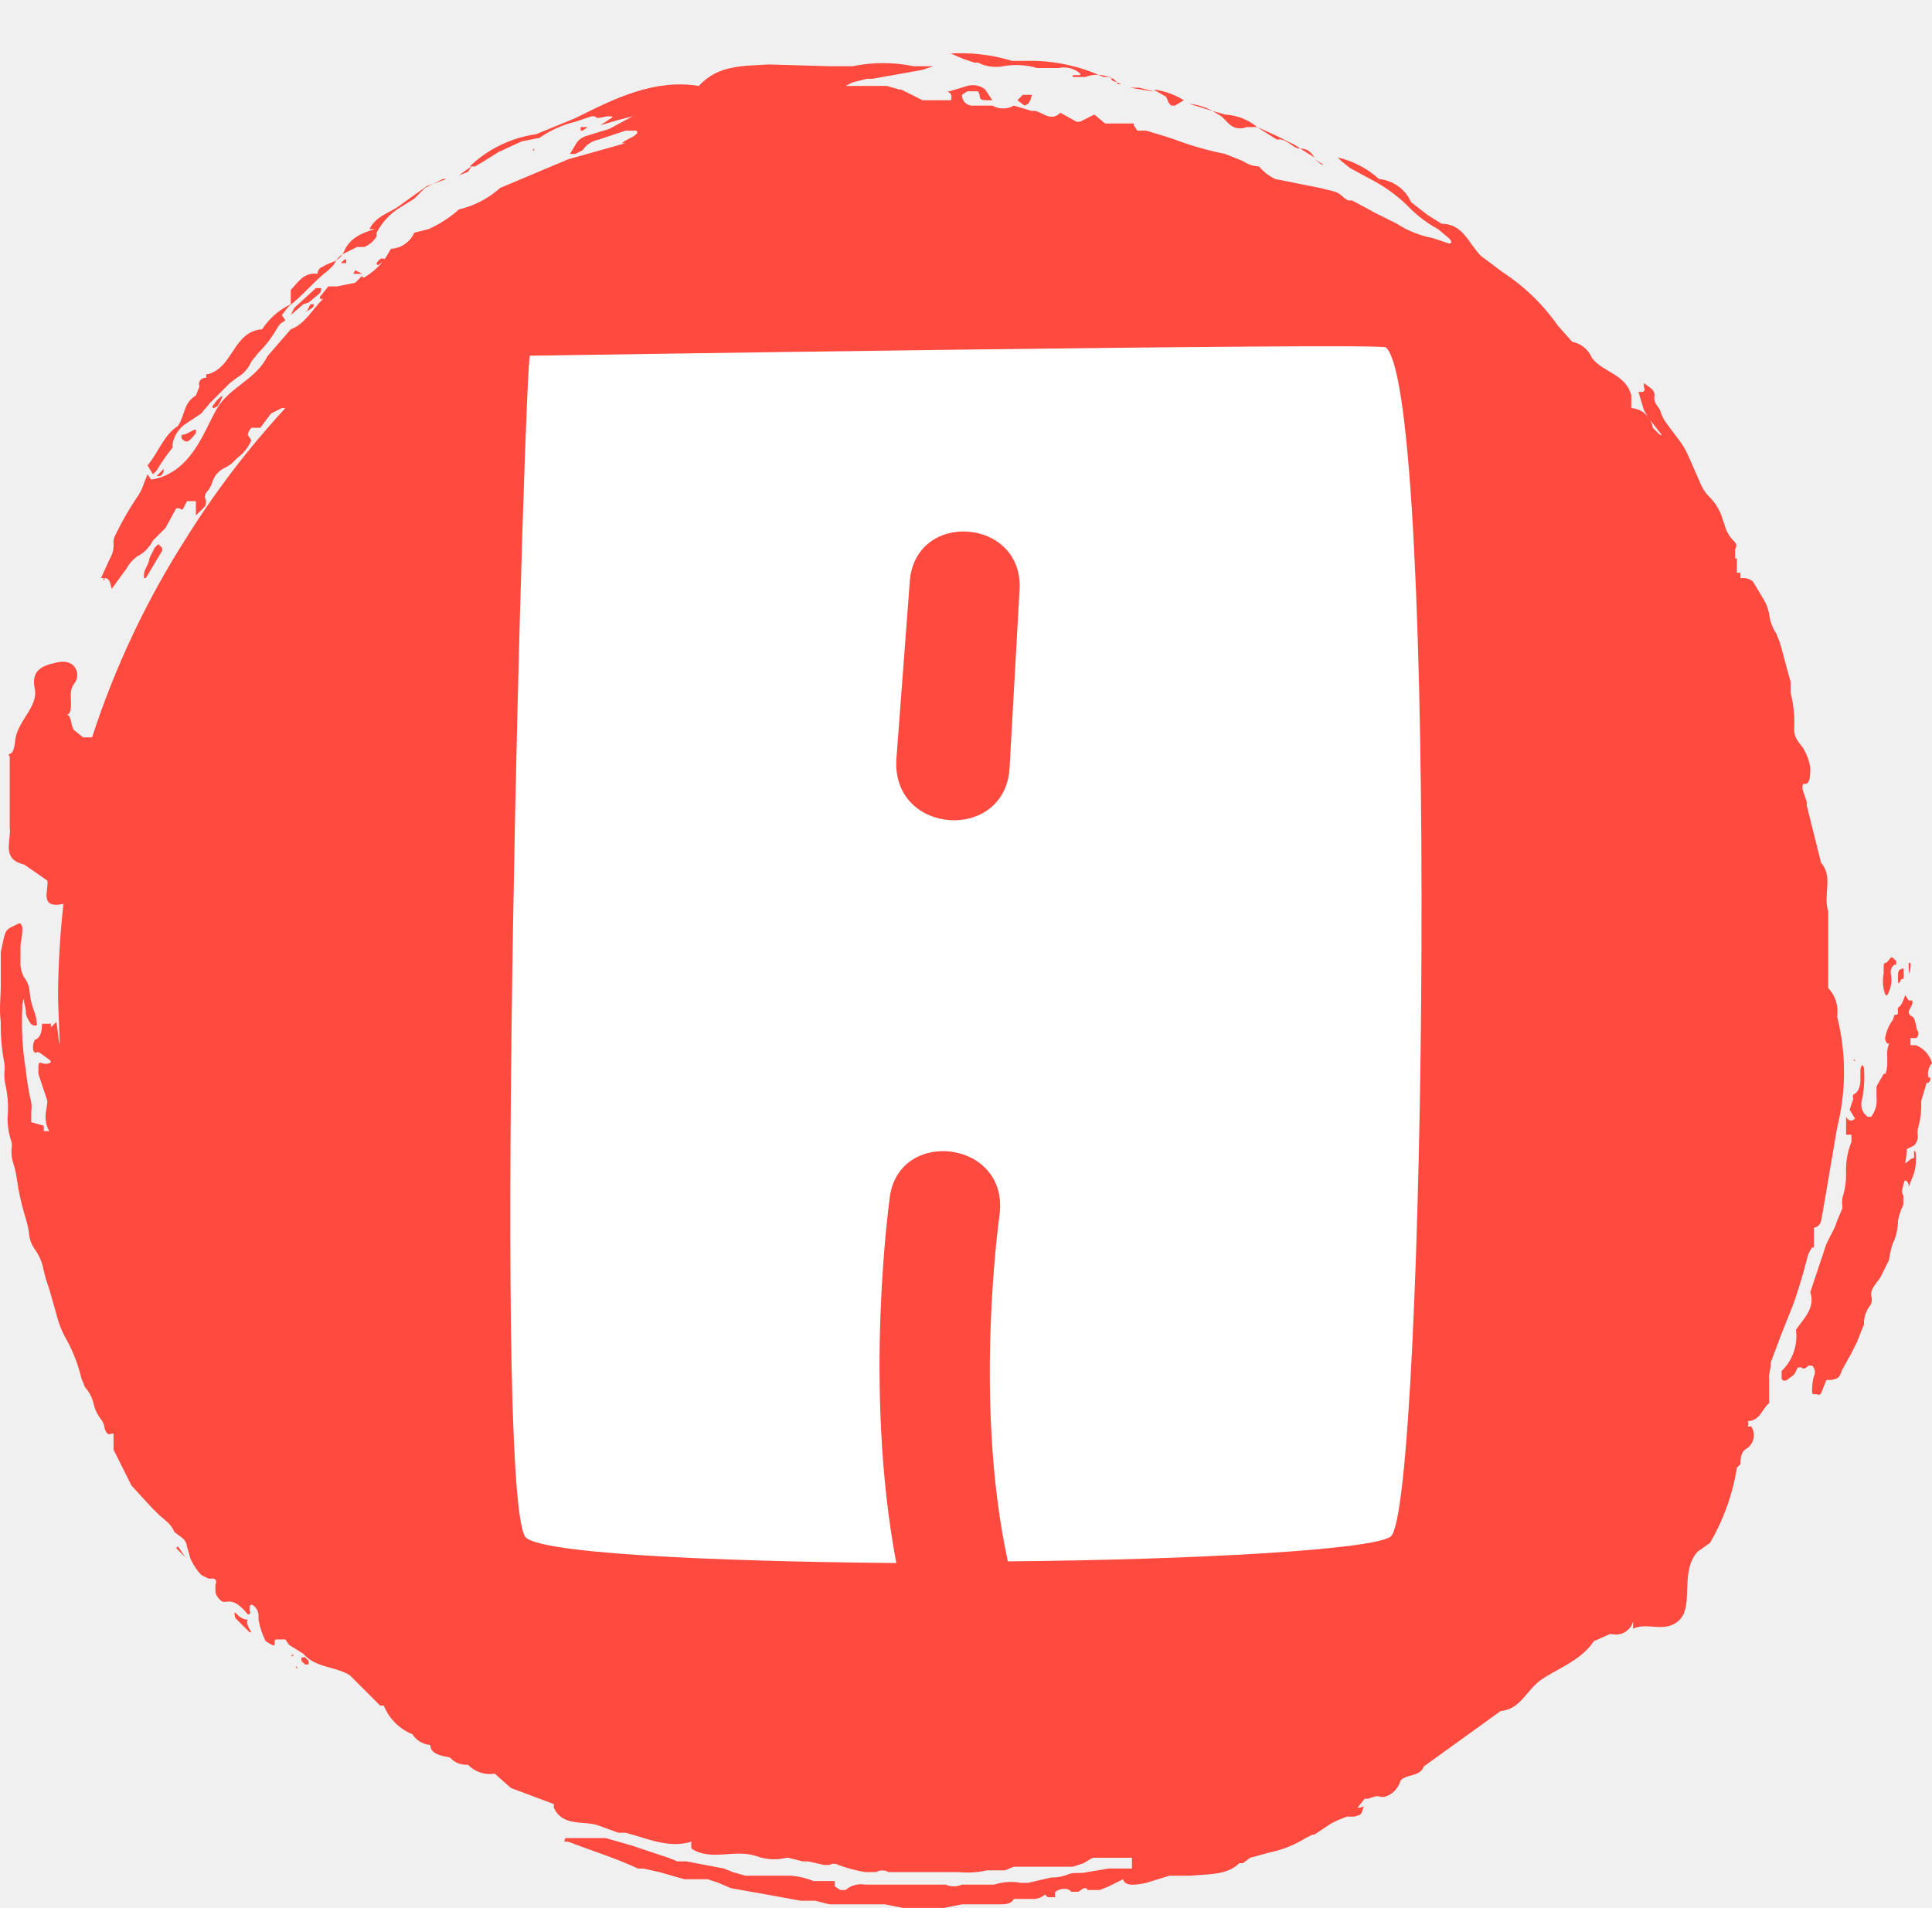
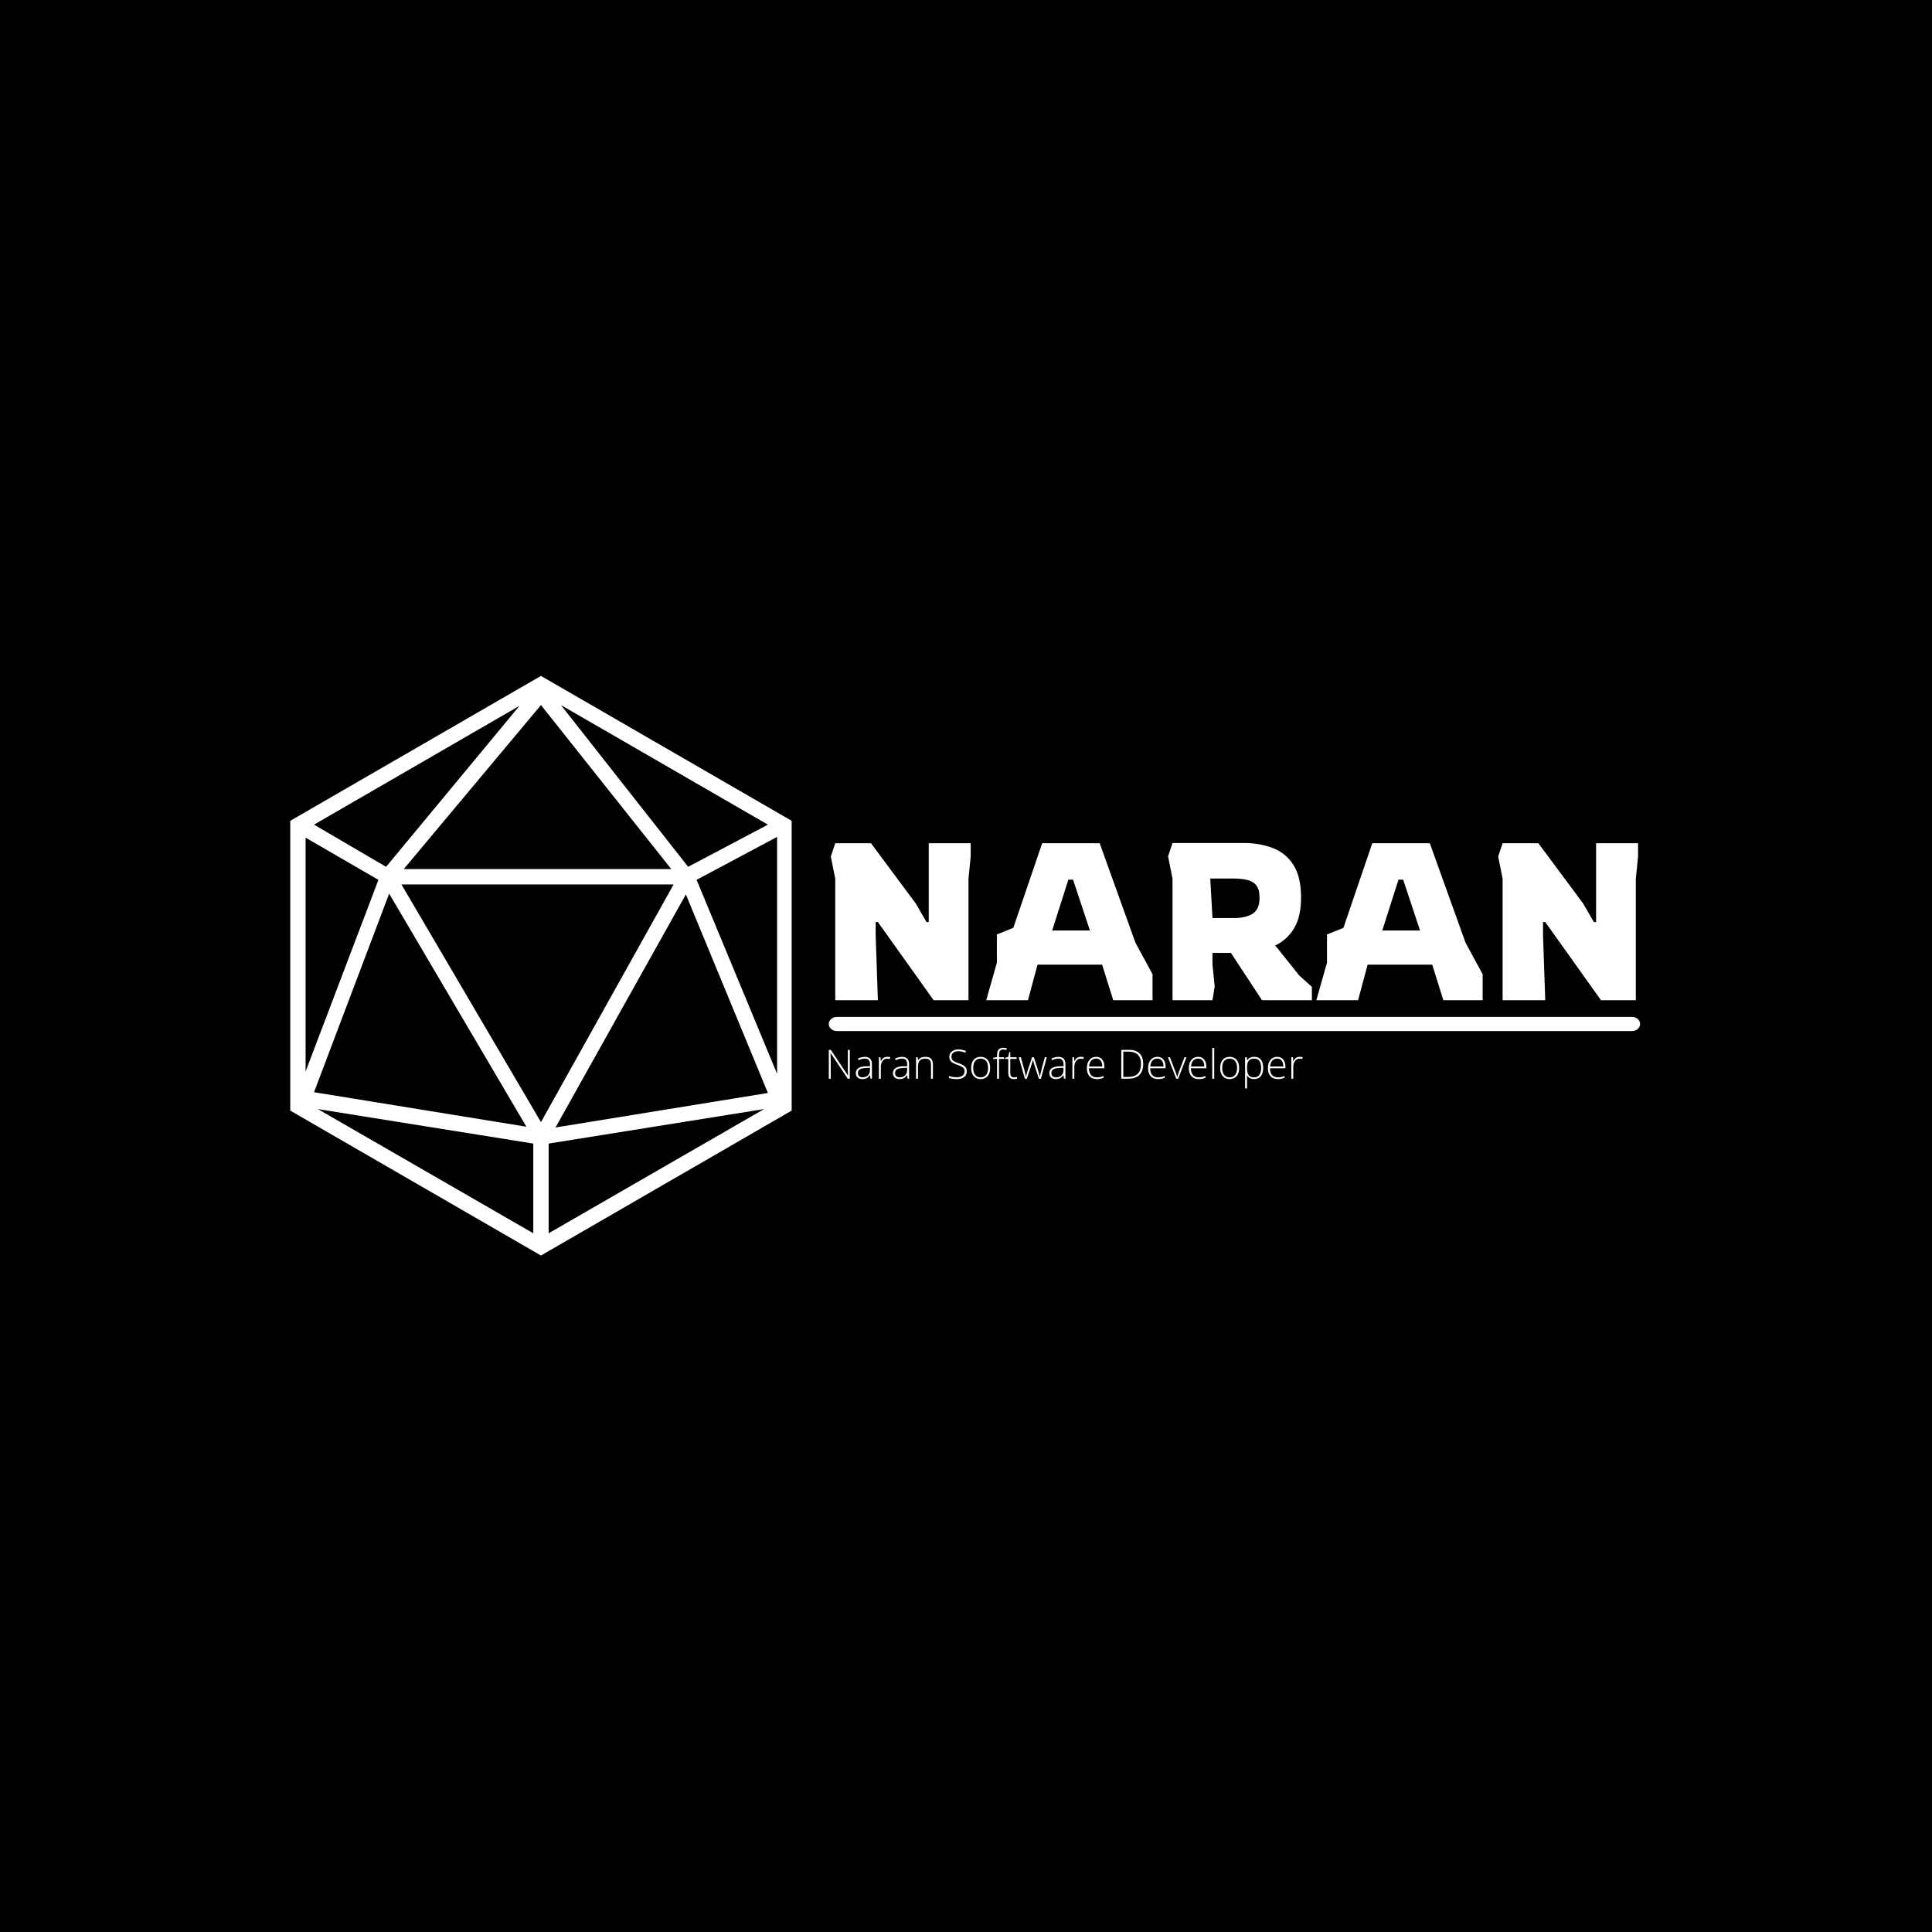
- <svg xmlns="http://www.w3.org/2000/svg" width="308.761" height="304.916" viewBox="0 0 106.008 104.687" class="css-1j8o68f" version="1.1" id="svg23">
-   <defs id="SvgjsDefs2684" />
-   <g id="SvgjsG2685" featurekey="rootContainer" transform="matrix(0.9820593,0,0,0.9820593,-0.05456052,0)" fill="#ff4a3f">
-     <g id="g17">
-       <path d="M19.8 15.3h.5l-.4-.2zm.5.1zm.8-.7c0 .1 0 .1.1.1l.4-.3c-.2-.1-.3-.1-.5.2zm.4-.2zm-4.1 2.3zm-.2.6l.3-.2c.1-.1.1-.2.1-.2h-.2l-.2.4c-.1-.1-.1 0 0 0zm2.2-2.9h-.1l-.2.2h.3zm-2.1 2.4l.6-.5c.1-.1.1-.2.1-.3h-.3l-1.2 1.1-.2.4.7-.6zm-1.1.8z" id="path3" />
-       <path d="M9.7 25v-.2a1.7 1.7 0 0 1 .7-1.1l.9-.6.5-.6.7-.7.4-.4.4-.3a1.9 1.9 0 0 0 .8-.9l.4-.5a5.9 5.9 0 0 0 1-1.3l.2-.3.3-.2-.2-.3.4-.5c.8-.6 1.4-1.4 2.2-2l.3-.3a1.4 1.4 0 0 1 .5-.6l.8-.4h.4a1.4 1.4 0 0 0 .7-.6V13a3.5 3.5 0 0 1 1.3-1.4l.8-.5.2-.2.4-.4 1-.5h.2l-1.1.4-1.4 1c-.6.5-1.4.6-1.8 1.4h.3c-.7.2-1.4.5-1.7 1.2s-.8.6-1.2.9a.4.4 0 0 0-.3.4c-.8-.1-1.1.5-1.5.9v.8a3.9 3.9 0 0 0-1.6 1.4c-1.6.1-1.6 2.1-3 2.5h-.1a.2.2 0 0 0 0 .2c-.3 0-.5.2-.4.5l-.2.5c-.7.4-.6 1.1-1 1.7-.8.5-1.1 1.5-1.7 2.2l.3.5.2-.2a11.6 11.6 0 0 1 .9-1.3zM53.9 3.3l.6.2h.2a2.2 2.2 0 0 0 1.4.2 4.1 4.1 0 0 1 1.9.1h1.2a1.4 1.4 0 0 1 1.2.3.1.1 0 0 1 0 .1H60a.1.1 0 0 0 0 .1h.7a1.8 1.8 0 0 1 1.3 0c.2 0 .1.1.2.2l.5.2h-.2c-.2-.4-.5-.4-.8-.4a9.7 9.7 0 0 0-4.3-.9h-.8A9.8 9.8 0 0 0 53 3h.2zm7.3 3.1zM50.3 4.7zm10.9 1.7h.2-.2zM19 14.7zm32.1-10zm17.6 2.2a.9.9 0 0 0 1 .2h.6a3.1 3.1 0 0 0-1.8-.7l-.7-.2.5.3zm-3.4-1.3c0 .1.1.2.2.3h.2l.5-.3a4.2 4.2 0 0 0-1.7-.6l.7.4zm7.4 2.7l.8.5c-.2-.3-.4-.5-.8-.5z" id="path5" />
-       <path d="M99 76.1l.6-1.6.6-1.5c.2-.5.6-1.8.8-2.6a1.7 1.7 0 0 1 .3-.7h.1v-1.1c.5-.1.4-.6.5-.9l.8-4.7a12.7 12.7 0 0 0 0-6.2 1.9 1.9 0 0 0-.5-1.6v-4.3c-.3-.9.3-1.9-.4-2.7L101 45a.4.4 0 0 0 0-.2l-.2-.6a.5.5 0 0 1 0-.4h.1c.3 0 .3-.5.3-.9a3 3 0 0 0-.4-1.1l-.3-.4a1.1 1.1 0 0 1-.2-.7 6.7 6.7 0 0 0-.2-2v-.6c-.2-.7-.4-1.5-.6-2.2l-.2-.5a2.5 2.5 0 0 1-.4-1.1 2.5 2.5 0 0 0-.3-.8l-.6-1a.8.8 0 0 0-.6-.2h-.1V32h-.2v-.8H97V31a.4.4 0 0 0 0-.1v-.2c.1-.2.1-.3-.1-.5a1.8 1.8 0 0 1-.4-.6l-.2-.6a2.9 2.9 0 0 0-.7-1.2 2.2 2.2 0 0 1-.5-.7l-.7-1.6a4.3 4.3 0 0 0-.6-1l-.6-.8a2.4 2.4 0 0 1-.4-.8l-.2-.3a.6.6 0 0 1-.1-.5.5.5 0 0 0-.2-.4l-.4-.3v.2c.1.2 0 .3-.1.3h-.2l.3 1 .3.5.7.9h-.1l-.2-.2-.2-.2a1.3 1.3 0 0 0-1.2-1.1v-.7c-.3-1.2-1.6-1.3-2.2-2.1a1.5 1.5 0 0 0-1.1-.9l-.8-.9a11.3 11.3 0 0 0-3.1-3l-.8-.6-.4-.3c-.7-.7-1-1.8-2.2-1.8l-.8-.5-.9-.7a2.2 2.2 0 0 0-1.8-1.3 5.1 5.1 0 0 0-2.3-1.2l.2.2.5.4 1.3.7a8.5 8.5 0 0 1 2.1 1.6 6.8 6.8 0 0 0 1.5 1.1l.6.5c.1.1.2.2.1.3H81l-.9-.3a5.6 5.6 0 0 1-2-.8l-1.2-.6-1.3-.7h-.2c-.3-.1-.4-.4-.8-.5l-.8-.2-2.5-.5a2.6 2.6 0 0 1-.9-.7 1.7 1.7 0 0 1-.9-.3l-1-.4a18.1 18.1 0 0 1-2.8-.8l-.6-.2-1-.3h-.5l-.2-.3v-.1h-1.6l-.6-.5-.4.2-.4.2h-.2l-.9-.5c-.6.6-1.1-.2-1.6-.1l-1-.3a1.2 1.2 0 0 1-1.2 0h-1.2a.6.6 0 0 1-.5-.6l.3-.2h.6a.7.7 0 0 1 .1.3c0 .2.2.2.5.2h.2l-.4-.6a1.1 1.1 0 0 0-1-.2l-1 .3H53c.3.2.2.3.2.5h-1.6l-.4-.2-.8-.4h-.1l-.7-.2h-2.3l.4-.2.8-.2h.3l1.7-.3 1.1-.2.6-.2h-1.1a8.4 8.4 0 0 0-3.4 0h-1.3L43 3.6c-1.4.1-2.8 0-3.9 1.2-2.5-.4-4.7.7-6.9 1.8l-2.2.9a6.7 6.7 0 0 0-3.7 1.8h.3l.5-.3.8-.5 1.3-.6 1-.2a6 6 0 0 1 2-.9l.9-.3h.2c.1.2.5 0 .7 0h.2c.1 0 .1.1 0 .1l-.6.4 1-.3.8-.2-1.3.7-1.3.4a1 1 0 0 0-.6.5l-.3.5h.3l.4-.2a1.4 1.4 0 0 1 .9-.6l1.5-.5h.5a.1.1 0 0 1 .1.2c-.2.2-.6.3-.8.5h.2l-3.2.9-3.8 1.6a5.2 5.2 0 0 1-2.3 1.2 6.6 6.6 0 0 1-1.7 1.1l-.8.2a1.5 1.5 0 0 1-1.3.9l-.3.5a3.7 3.7 0 0 1-1.2 1.1h-.1v-.1l-.2.2-.2.2-1 .2h-.5l-.4.5c-.1.1-.1.2 0 .2h.1c-.6.6-1 1.4-1.8 1.7L15 19.9c-.6 1.2-1.8 1.6-2.6 2.6s-1.4 3.9-3.9 4.3l-.2-.3-.2.5a2.7 2.7 0 0 1-.4.8 16.9 16.9 0 0 0-1.2 2.1.8.8 0 0 0-.1.5 1.4 1.4 0 0 1-.2.8l-.5 1.1h.2c.3 0 .3.3.4.6l.8-1.1a2.2 2.2 0 0 1 .6-.7 2 2 0 0 0 .9-.9l.3-.3.4-.4.6-1.1h.2c.1.1.1.1.2 0l.2-.4h.5v.8l.5-.5a.5.5 0 0 0 0-.5.4.4 0 0 1 .1-.3 1.5 1.5 0 0 0 .3-.5 1.3 1.3 0 0 1 .8-.9l.3-.2.3-.3a2.4 2.4 0 0 0 .8-1l-.2-.3c0-.1.1-.3.2-.4h.5l.6-.8.6-.3h.2a48.8 48.8 0 0 0-5.5 7.2h-.1.1a48.4 48.4 0 0 0-5.3 11.2h-.5l-.5-.4c-.2-.2-.1-.7-.4-.9h.1c.3-.5-.1-1.2.3-1.7s.1-1.4-.9-1.2-1.5.5-1.3 1.5-1 1.8-1.1 2.9-.5.5-.3.9v3.9c.1.8-.5 1.8.8 2.1l1.3.9c.1.5-.5 1.6.9 1.3a49.2 49.2 0 0 0-.3 5c0 1.1.1 2.2.1 3.3v-.4c-.1-.4-.1-.8-.2-1.3l-.3.3v-.2h-.5c0 .5-.1.8-.4.9a.9.9 0 0 0-.1.5c0 .1.1.3.2.2s.4.2.7.4-.2.3-.4.2-.2.1-.2.3v.3l.5 1.5c0 .3-.1.6-.1.9a1.7 1.7 0 0 0 .2.8h-.3v-.3l-.7-.2v-.6a1.5 1.5 0 0 0 0-.5 14.6 14.6 0 0 1-.3-1.8 16.6 16.6 0 0 1-.2-3.5.9.9 0 0 1 .1-.5v.2a2.9 2.9 0 0 1 .1.5.8.8 0 0 0 .1.4c.1.2.2.4.4.4s.1-.1.1-.2a2.1 2.1 0 0 0-.1-.5 4.2 4.2 0 0 1-.3-1.3 1.5 1.5 0 0 0-.3-.7 1.6 1.6 0 0 1-.2-.9v-.8c0-.3.1-.6.1-.9a.5.5 0 0 0-.1-.4h-.1c-.8.4-.7.2-1 1.6V55c0 .7-.1 1.4 0 2.1a10.8 10.8 0 0 0 .2 2.3 1.8 1.8 0 0 1 0 .5 3.1 3.1 0 0 0 .1.9 5.9 5.9 0 0 1 .1 1.3 3.9 3.9 0 0 0 .2 1.7 1.2 1.2 0 0 1 0 .4 2.1 2.1 0 0 0 .1.8 4.9 4.9 0 0 1 .2.9 14 14 0 0 0 .5 2.2 5 5 0 0 1 .2 1 1.7 1.7 0 0 0 .3.7 2.9 2.9 0 0 1 .5 1.2 8.5 8.5 0 0 0 .3 1l.4 1.4a5.4 5.4 0 0 0 .6 1.5 8.5 8.5 0 0 1 .8 2.1l.2.5a2.1 2.1 0 0 1 .5 1 2.1 2.1 0 0 0 .4.8 1 1 0 0 1 .2.5c.1.3.2.4.4.3h.1v.9l.5 1 .5 1 1.1 1.2.4.4c.3.3.7.5.9 1l.4.3a.7.7 0 0 1 .3.5l.2.7a3.3 3.3 0 0 0 .6.9l.4.2h.3a.2.2 0 0 1 .1.3 2.5 2.5 0 0 0 0 .5.9.9 0 0 0 .4.5h.2c.4-.1.8.2 1.2.7h.1c0-.1.1-.1 0-.2v-.2c0-.1.1-.2.2-.1a.7.7 0 0 1 .3.6v.2a4.3 4.3 0 0 0 .4 1.2c.5.3.5.3.5.1s0-.2.2-.2h.4l.2.3.8.5c.7.8 1.8.7 2.6 1.2l1.7 1.7h.2a2.9 2.9 0 0 0 1.6 1.6 1.3 1.3 0 0 0 1 .6c0 .5.6.6 1.1.7a1.2 1.2 0 0 0 .8.4h.2a1.7 1.7 0 0 0 1.5.5l.9.8 2.4.9v.2c.5 1.1 1.7.7 2.5 1l1.1.4h.4c1.2.3 2.4.9 3.7.5a.7.7 0 0 0 0 .4c1.1.7 2.4 0 3.6.4a2.9 2.9 0 0 0 1.7.1h.1l.8.2h.3l.9.2h.3a.5.5 0 0 1 .5 0 7.9 7.9 0 0 0 1.5.4h.6a.7.7 0 0 1 .7 0h3.9a5 5 0 0 0 1.6-.1h1l.5-.2H60l.6-.2.5-.3h2.2v.6H62l-1.2.2c-.4.1-.7 0-1 .1a2.4 2.4 0 0 1-1 .2l-1.3.3h-.4a3.1 3.1 0 0 0-1.5.1h-1.8a1.1 1.1 0 0 1-.9 0h-4.5a1.3 1.3 0 0 0-1.1.3H47l-.3-.2v-.3h-1.2a4.1 4.1 0 0 0-1.3-.3h-2.5l-.7-.2-.5-.2-2.1-.4h-.5l-.5-.2-2.1-.7-1.4-.4h-2.2c-.1 0-.1.1-.1.2h.2c1.3.5 2.6.9 3.9 1.5h.3l.9.2 1.4.4h1.3l.6.2.7.3 1.7.3 1.1.2 1.1.2h.8l.8.2h3.1l1 .2h2.3l1-.2H56c.4 0 .6-.1.7-.3h1a1 1 0 0 0 .8-.3c-.1.1 0 .1.1.2h.4v-.2c0-.1 0-.1.2-.2s.6-.1.7.1h.4l.3-.2c.2 0 .2 0 .2.1h.7l.5-.2.8-.4c.1.3.4.4 1.3.2l1.3-.4h1.2c.9-.1 2 0 2.7-.7h.2l.4-.3 1.1-.3a6.1 6.1 0 0 0 2-.8l.4-.2h.1l.9-.6.4-.2.5-.2h.4c.4-.1.4-.1.5-.4s0-.1-.2-.1h-.1l.4-.5h.2c.3-.1.5-.2.7-.1h.2a1.3 1.3 0 0 0 .9-.9c.3-.4 1.1-.2 1.3-.8l4.3-3.1c1.1-.1 1.4-1.1 2.2-1.7s2.3-1.1 3-2.2l.9-.4h.1a1 1 0 0 0 1.2-.7v.4c.8-.4 1.8.3 2.6-.5s0-2.7 1-3.8l.7-.5a12.1 12.1 0 0 0 1.5-4.2l.2-.2c0-.3 0-.7.4-.9a.9.9 0 0 0 .2-1.2h-.2a.3.3 0 0 0 0-.3c.7 0 .8-.7 1.2-1V77a.5.5 0 0 1 0-.2 3.8 3.8 0 0 0 .1-.7zM5.9 32.2z" id="path7" />
-       <path d="M26.4 9.3l-.3.2-.4.3.5-.2zm6.1-2h.1l.3-.2h-.4zm-2.6 1l-.1.1h.1v-.1zm-1.5 1.4zm1.3-.2zm-6.3 3.1zM9.2 26.2l-.4.4H9a.4.4 0 0 0 .2-.4zm3-3.5a2.1 2.1 0 0 0 .3-.6 1.5 1.5 0 0 0-.5.5c-.1.1-.1.2 0 .2zM11 24.2V24c-.2 0-.5.3-.8.3v.2c.3.3.4.2.8-.3zm3 66.2zM73.9 9.2h.1l-.5-.3zm-2.5-1.4c.5-.1.8.4 1.2.5h.1l-.3-.2-1-.5-1.1-.5.3.2zM52.8 3.1zm11.7 2h-.1l-1.2-.2h.5zm2 .7l1.3.4a3.3 3.3 0 0 0-1.3-.4zm-9 0a1 1 0 0 0 .2-.5h-.5l-.3.3.4.3zm9 1.6zM49.9 4.2zm2.9.7zM48.5 4zm13.8 2.1a.5.5 0 0 0 0 .1zm44.8 52.3h-.3V58h.3c.1 0 .2-.3.1-.4s-.1-.7-.3-.8a.3.3 0 0 1-.2-.3l.2-.4a.4.4 0 0 0 0-.2h-.2l-.2-.3c-.1.3-.2.6-.4.7a.5.5 0 0 0 0 .2c0 .1 0 .2-.1.2h-.1a1.1 1.1 0 0 1-.1.3 2.3 2.3 0 0 0-.4.9.4.4 0 0 0 .1.4h.1a1.7 1.7 0 0 0-.1.8v.4a1.8 1.8 0 0 1-.1.5h-.1l-.4.7v.6a1.5 1.5 0 0 1-.3 1.1h-.2l-.2-.2a.9.9 0 0 1-.1-.8 6.5 6.5 0 0 0 .1-1.7c0-.1-.1-.2-.1-.2a.5.5 0 0 0-.1.3v.6c0 .2-.1.6-.3.7s-.1.2-.1.3l-.2.6.3.5c-.2.2-.4.1-.5-.1v1h.3v.4a4.2 4.2 0 0 0-.3 1.4 3.3 3.3 0 0 0 0 .4 4 4 0 0 1-.2 1.3 2 2 0 0 0 0 .6l-.3.7a3.2 3.2 0 0 1-.3.7l-.3.6-.9 2.7c.3.9-.4 1.5-.8 2.1a2.7 2.7 0 0 1-.8 2.3v.4c0 .1.1.2.3.1l.4-.3.2-.4h.2c.1.1.2.1.4-.1h.2a.5.5 0 0 1 .1.6 2.9 2.9 0 0 0-.1.8c0 .1 0 .2.1.2h.2c.1.1.2 0 .3-.3l.2-.5h.3c.4-.1.4-.1.6-.6l.5-.9.3-.6.4-1a1.6 1.6 0 0 1 .3-1 .6.6 0 0 0 .1-.6c0-.2 0-.3.2-.6l.3-.4.5-1a4.7 4.7 0 0 1 .2-.9 3 3 0 0 0 .3-1.3 3.8 3.8 0 0 1 .3-.9v-.5c-.1-.2-.1-.2 0-.6s.1-.2.2-.2a.4.4 0 0 1 .1.3l.2-.5a2.3 2.3 0 0 0 .2-.9v-.3c0-.1 0-.3-.1-.3v.4c-.2 0-.3.2-.5.3a6.4 6.4 0 0 0 .1-.8l.4-.2a.7.7 0 0 0 .2-.6 1.4 1.4 0 0 1 0-.3 4.8 4.8 0 0 0 .2-1.4v-.2l.3-1h.1a.3.3 0 0 0 .1-.3h-.1a.9.9 0 0 1 .2-.8 1.5 1.5 0 0 0-.9-1zm-1.2 7.8zm-.2-9.9zm0 0zM9.1 30.8a.3.3 0 0 0 0-.2l-.2-.2-.2.2-.3.6c0 .3-.3.6-.3.9v.2h.1zm96.3 24.8h.1a1.7 1.7 0 0 0 .2-1.2.5.5 0 0 1 .2-.5h.1v-.2l-.2-.2h-.1c-.1.1-.2.3-.3.3s-.1.1-.1.3v.3a2.2 2.2 0 0 0 .1 1.2zM13.2 90.1c-.1 0 0 .2 0 .3l.8.8h.1c-.2-.3-.3-.6-.2-.7a.9.9 0 0 1-.5-.2zm.8.3zm92.3-35.7h.1a2 2 0 0 0 0-.6c-.3.1-.3.1-.3.6s.1.1.2 0z" id="path9" />
-       <path d="M106.7 62a.6.6 0 0 0 .1-.5c0-.1-.1-.2-.1-.1h-.2v.2c0 .4.1.5.2.4zm.1-8.2h-.1v.6a1 1 0 0 0 .1-.6zM17.1 92.6h-.2v.2l.2.2h.2v-.2zm86.6-33.3c0-.1 0-.1-.1-.1zM9.9 86.5l.5.5-.4-.6z" id="path11" />
-       <circle cx="10.5" cy="87.1" transform="rotate(-24.8 10.4 87.159)" id="circle13" />
-       <path d="M9.7 30.1h-.1v.2-.2h.1zm83.2-6.6l-.2-.3h-.1zm-14.7 77.1zM5.9 32.2zm-.1.2a.3.3 0 0 0 .1-.2v.2zm1.9-4.9zM61.5 2.4zm42.8 58.2v.1-.1zM16.4 92.5h-.1c.1.1.2 0 .1-.1zm.2.7h.1l-.1-.1v.1zm73.9-71.3zm15.2 34.4zM14.6 91.7zm92.1-37zm-.8 11.4zM34.6 0z" id="path15" />
-     </g>
-   </g>
-   <g id="SvgjsG2686" featurekey="nameFeature-0" transform="matrix(2.284354,0,0,2.284354,27.98006,-5.60952)" fill="#ffffff">
-     <path d="M9.6 16.48 l-0.32 4.24 c-0.08 1.8 2.6 1.96 2.72 0.2 l0.24 -4.28 c0.12 -1.76 -2.56 -1.96 -2.64 -0.16 z M0.48 11 l0 0 c0.04 0 20.48 -0.32 20.56 -0.2 c1.28 1.12 0.96 27.8 0.12 28.56 c-0.4 0.32 -4.64 0.56 -9.2 0.6 c-0.84 -3.84 -0.2 -8.32 -0.2 -8.32 c0.24 -1.8 -2.44 -2.12 -2.64 -0.4 c0 0.04 -0.64 4.52 0.16 8.76 c-4.56 -0.04 -8.68 -0.24 -8.92 -0.64 c-0.8 -1.44 0 -28.28 0.12 -28.36 z" id="path20" />
+ <svg xmlns="http://www.w3.org/2000/svg" version="1.1" width="1000" height="1000" viewBox="0 0 1000 1000">
+   <rect width="1000" height="1000" fill="#000000" />
+   <g transform="matrix(0.7,0,0,0.7,149.5758,349.7003)">
+     <svg viewBox="0 0 396 170" data-background-color="#f9e17e" preserveAspectRatio="xMidYMid meet" height="429" width="1000">
+       <g id="tight-bounds" transform="matrix(1,0,0,1,0.24,0.08476406)">
+         <svg viewBox="0 0 395.52 169.83" height="169.83" width="395.52">
+           <g>
+             <svg viewBox="0 0 661.333 283.967" height="169.83" width="395.52">
+               <g transform="matrix(1,0,0,1,263.835,81.8645)">
+                 <svg viewBox="0 0 397.498 120.237" height="120.237" width="397.498">
+                   <g id="textblocktransform">
+                     <svg viewBox="0 0 397.498 120.237" height="120.237" width="397.498" id="textblock">
+                       <g>
+                         <rect width="397.498" height="6.945" x="0" y="85.197" fill="#ffffff" opacity="1" stroke-width="0" stroke="transparent" fill-opacity="1" class="rect-o-0" data-fill-palette-color="primary" rx="1%" id="o-0" data-palette-color="#454545" />
+                       </g>
+                       <g transform="matrix(1,0,0,1,0.9888,0)">
+                         <svg viewBox="0 0 395.52 77.015" height="77.015" width="395.52">
+                           <g transform="matrix(1,0,0,1,0,0)">
+                             <svg width="395.52" viewBox="3 -35.4 181.79 35.4" height="77.015" data-palette-color="#454545">
+                               <path d="M13.6 0L4 0 4-27.35 3-32.35 4-35.35 12.05-35.35 22.15-21.75 24.55-17.6 25.05-17.6 25.05-35.35 34.5-35.35 34.5-32.35 34-27.35 34 0 26.15 0 13.6-17.6 13.1-17.6 13.1-14.6 13.6 0ZM47.4 0L38 0 40.4-8.45 40.4-14.8 44.1-16.3 50.6-35.35 63.55-35.35 71.6-12.95 75.45-5.85 75.45 0 66.6 0 64.1-8 49.55-8 47.4 0ZM56.5-27.15L52.85-15.7 61.35-15.7 57.55-27.15 56.5-27.15ZM88.95 0L79.95 0 79.95-27.35 78.95-32.4 79.95-35.4 95.95-35.4Q99.6-35.4 102.52-34.27 105.45-33.15 107.17-30.48 108.9-27.8 108.9-23.1L108.9-23.1Q108.9-18.85 107.35-16.23 105.8-13.6 103.05-12.3L103.05-12.3 103.55-11.75 108.5-5.55 111.34-3 111.34 0 100.1 0 93.1-10.65 88.95-10.65 88.95-8.05 89.45-3.05 88.95 0ZM88.45-27.4L88.95-18.5 93.85-18.5Q96.45-18.5 98-19.48 99.55-20.45 99.55-23.1L99.55-23.1Q99.55-24.95 98.8-25.88 98.05-26.8 96.72-27.1 95.4-27.4 93.65-27.4L93.65-27.4 88.45-27.4ZM121.74 0L112.34 0 114.74-8.45 114.74-14.8 118.44-16.3 124.94-35.35 137.89-35.35 145.94-12.95 149.79-5.85 149.79 0 140.94 0 138.44-8 123.89-8 121.74 0ZM130.84-27.15L127.19-15.7 135.69-15.7 131.89-27.15 130.84-27.15ZM163.89 0L154.29 0 154.29-27.35 153.29-32.35 154.29-35.35 162.34-35.35 172.44-21.75 174.84-17.6 175.34-17.6 175.34-35.35 184.79-35.35 184.79-32.35 184.29-27.35 184.29 0 176.44 0 163.89-17.6 163.39-17.6 163.39-14.6 163.89 0Z" opacity="1" transform="matrix(1,0,0,1,0,0)" fill="#ffffff" class="wordmark-text-0" data-fill-palette-color="primary" id="text-0" />
+                             </svg>
+                           </g>
+                         </svg>
+                       </g>
+                       <g transform="matrix(1,0,0,1,0,100.3241)">
+                         <svg viewBox="0 0 232.21 19.913" height="19.913" width="232.21">
+                           <g transform="matrix(1,0,0,1,0,0)">
+                             <svg width="232.21" viewBox="5.05 -38.26 586.13 50.27" height="19.913" data-palette-color="#454545">
+                               <path d="M31.01-35.69L31.01 0 28.49 0 7.35-31.69 7.15-31.69Q7.45-26.03 7.45-23.14L7.45-23.14 7.45 0 5.05 0 5.05-35.69 7.54-35.69 28.66-4.05 28.81-4.05Q28.59-8.45 28.59-12.4L28.59-12.4 28.59-35.69 31.01-35.69ZM58.4 0L56.61 0 56-4.2 55.81-4.2Q53.81-1.64 51.69-0.57 49.58 0.49 46.7 0.49L46.7 0.49Q42.8 0.49 40.62-1.51 38.45-3.52 38.45-7.06L38.45-7.06Q38.45-10.94 41.68-13.09 44.92-15.23 51.05-15.36L51.05-15.36 56.1-15.5 56.1-17.26Q56.1-21.04 54.56-22.97 53.02-24.9 49.61-24.9L49.61-24.9Q45.92-24.9 41.97-22.85L41.97-22.85 41.06-24.95Q45.43-27 49.7-27L49.7-27Q54.07-27 56.24-24.73 58.4-22.46 58.4-17.65L58.4-17.65 58.4 0ZM46.85-1.71L46.85-1.71Q51.1-1.71 53.55-4.14 56-6.57 56-10.89L56-10.89 56-13.5 51.36-13.31Q45.77-13.04 43.39-11.56 41.01-10.08 41.01-6.96L41.01-6.96Q41.01-4.47 42.54-3.09 44.06-1.71 46.85-1.71ZM77.44-27.05L77.44-27.05Q79.12-27.05 81.05-26.71L81.05-26.71 80.59-24.39Q78.93-24.8 77.14-24.8L77.14-24.8Q73.75-24.8 71.58-21.92 69.4-19.04 69.4-14.65L69.4-14.65 69.4 0 66.99 0 66.99-26.54 69.04-26.54 69.28-21.75 69.45-21.75Q71.09-24.68 72.94-25.87 74.8-27.05 77.44-27.05ZM104.34 0L102.56 0 101.95-4.2 101.75-4.2Q99.75-1.64 97.64-0.57 95.52 0.49 92.64 0.49L92.64 0.49Q88.74 0.49 86.56-1.51 84.39-3.52 84.39-7.06L84.39-7.06Q84.39-10.94 87.63-13.09 90.86-15.23 96.99-15.36L96.99-15.36 102.04-15.5 102.04-17.26Q102.04-21.04 100.51-22.97 98.97-24.9 95.55-24.9L95.55-24.9Q91.86-24.9 87.91-22.85L87.91-22.85 87-24.95Q91.37-27 95.65-27L95.65-27Q100.02-27 102.18-24.73 104.34-22.46 104.34-17.65L104.34-17.65 104.34 0ZM92.79-1.71L92.79-1.71Q97.04-1.71 99.49-4.14 101.95-6.57 101.95-10.89L101.95-10.89 101.95-13.5 97.31-13.31Q91.72-13.04 89.34-11.56 86.96-10.08 86.96-6.96L86.96-6.96Q86.96-4.47 88.48-3.09 90.01-1.71 92.79-1.71ZM133.83 0L131.44 0 131.44-17.21Q131.44-21.22 129.75-23.03 128.07-24.85 124.53-24.85L124.53-24.85Q119.77-24.85 117.56-22.45 115.35-20.04 115.35-14.65L115.35-14.65 115.35 0 112.93 0 112.93-26.54 114.98-26.54 115.44-22.9 115.59-22.9Q118.18-27.05 124.79-27.05L124.79-27.05Q133.83-27.05 133.83-17.36L133.83-17.36 133.83 0ZM175.72-9.2L175.72-9.2Q175.72-4.74 172.43-2.12 169.15 0.49 163.71 0.49L163.71 0.49Q157.16 0.49 153.67-0.95L153.67-0.95 153.67-3.44Q157.53-1.81 163.51-1.81L163.51-1.81Q167.9-1.81 170.48-3.82 173.06-5.83 173.06-9.11L173.06-9.11Q173.06-11.13 172.2-12.46 171.35-13.79 169.42-14.89 167.49-15.99 163.75-17.26L163.75-17.26Q158.29-19.14 156.2-21.33 154.11-23.51 154.11-27.15L154.11-27.15Q154.11-31.15 157.25-33.68 160.39-36.21 165.32-36.21L165.32-36.21Q170.35-36.21 174.77-34.3L174.77-34.3 173.86-32.15Q169.42-34.01 165.37-34.01L165.37-34.01Q161.41-34.01 159.07-32.18 156.72-30.35 156.72-27.2L156.72-27.2Q156.72-25.22 157.44-23.95 158.16-22.68 159.8-21.67 161.44-20.65 165.41-19.24L165.41-19.24Q169.59-17.8 171.69-16.44 173.79-15.09 174.75-13.37 175.72-11.65 175.72-9.2ZM204.6-13.31L204.6-13.31Q204.6-6.81 201.45-3.16 198.3 0.49 192.76 0.49L192.76 0.49Q189.26 0.49 186.6-1.2 183.94-2.88 182.53-6.03 181.11-9.18 181.11-13.31L181.11-13.31Q181.11-19.8 184.26-23.43 187.41-27.05 192.9-27.05L192.9-27.05Q198.37-27.05 201.48-23.38 204.6-19.7 204.6-13.31ZM183.65-13.31L183.65-13.31Q183.65-7.84 186.05-4.77 188.46-1.71 192.85-1.71L192.85-1.71Q197.25-1.71 199.65-4.77 202.06-7.84 202.06-13.31L202.06-13.31Q202.06-18.8 199.63-21.83 197.2-24.85 192.8-24.85L192.8-24.85Q188.41-24.85 186.03-21.84 183.65-18.82 183.65-13.31ZM221.81-26.54L221.81-24.44 215.56-24.44 215.56 0 213.14 0 213.14-24.44 208.21-24.44 208.21-25.85 213.14-26.76 213.14-28.81Q213.14-33.69 214.93-35.97 216.73-38.26 220.81-38.26L220.81-38.26Q223-38.26 225.2-37.6L225.2-37.6 224.64-35.5Q222.69-36.11 220.76-36.11L220.76-36.11Q217.92-36.11 216.74-34.44 215.56-32.76 215.56-29L215.56-29 215.56-26.54 221.81-26.54ZM233.94-1.66L233.94-1.66Q236.23-1.66 237.94-2.05L237.94-2.05 237.94-0.1Q236.18 0.49 233.89 0.49L233.89 0.49Q230.37 0.49 228.7-1.39 227.03-3.27 227.03-7.3L227.03-7.3 227.03-24.44 223.1-24.44 223.1-25.85 227.03-26.95 228.25-32.96 229.49-32.96 229.49-26.54 237.28-26.54 237.28-24.44 229.49-24.44 229.49-7.64Q229.49-4.59 230.57-3.13 231.64-1.66 233.94-1.66ZM267.43 0L264.89 0 259.08-17.75Q258.52-19.56 257.64-23.05L257.64-23.05 257.49-23.05 256.98-21.24 255.88-17.7 249.98 0 247.58 0 239.99-26.54 242.58-26.54 246.83-11.16Q248.31-5.44 248.78-2.76L248.78-2.76 248.93-2.76Q250.37-8.47 251.02-10.35L251.02-10.35 256.49-26.54 258.69-26.54 263.89-10.4Q265.65-4.66 266.04-2.81L266.04-2.81 266.19-2.81Q266.38-4.39 268.14-11.3L268.14-11.3 272.19-26.54 274.63-26.54 267.43 0ZM297.73 0L295.94 0 295.33-4.2 295.14-4.2Q293.14-1.64 291.02-0.57 288.91 0.49 286.03 0.49L286.03 0.49Q282.13 0.49 279.95-1.51 277.78-3.52 277.78-7.06L277.78-7.06Q277.78-10.94 281.01-13.09 284.25-15.23 290.38-15.36L290.38-15.36 295.43-15.5 295.43-17.26Q295.43-21.04 293.89-22.97 292.36-24.9 288.94-24.9L288.94-24.9Q285.25-24.9 281.3-22.85L281.3-22.85 280.39-24.95Q284.76-27 289.04-27L289.04-27Q293.41-27 295.57-24.73 297.73-22.46 297.73-17.65L297.73-17.65 297.73 0ZM286.18-1.71L286.18-1.71Q290.43-1.71 292.88-4.14 295.33-6.57 295.33-10.89L295.33-10.89 295.33-13.5 290.7-13.31Q285.1-13.04 282.72-11.56 280.34-10.08 280.34-6.96L280.34-6.96Q280.34-4.47 281.87-3.09 283.4-1.71 286.18-1.71ZM316.77-27.05L316.77-27.05Q318.45-27.05 320.38-26.71L320.38-26.71 319.92-24.39Q318.26-24.8 316.47-24.8L316.47-24.8Q313.08-24.8 310.91-21.92 308.73-19.04 308.73-14.65L308.73-14.65 308.73 0 306.32 0 306.32-26.54 308.37-26.54 308.61-21.75 308.78-21.75Q310.42-24.68 312.27-25.87 314.13-27.05 316.77-27.05ZM336.49 0.49L336.49 0.49Q330.7 0.49 327.47-3.08 324.24-6.64 324.24-13.06L324.24-13.06Q324.24-19.41 327.36-23.23 330.49-27.05 335.78-27.05L335.78-27.05Q340.47-27.05 343.18-23.78 345.89-20.51 345.89-14.89L345.89-14.89 345.89-12.94 326.77-12.94Q326.82-7.47 329.33-4.59 331.83-1.71 336.49-1.71L336.49-1.71Q338.76-1.71 340.48-2.03 342.2-2.34 344.84-3.39L344.84-3.39 344.84-1.2Q342.59-0.22 340.69 0.13 338.79 0.49 336.49 0.49ZM335.78-24.9L335.78-24.9Q331.95-24.9 329.63-22.38 327.31-19.85 326.92-15.09L326.92-15.09 343.33-15.09Q343.33-19.7 341.32-22.3 339.32-24.9 335.78-24.9ZM393.91-18.19L393.91-18.19Q393.91-9.2 389.2-4.6 384.48 0 375.35 0L375.35 0 366.81 0 366.81-35.69 376.45-35.69Q385-35.69 389.45-31.23 393.91-26.76 393.91-18.19ZM391.2-18.09L391.2-18.09Q391.2-25.76 387.3-29.63 383.41-33.5 375.87-33.5L375.87-33.5 369.3-33.5 369.3-2.2 375.21-2.2Q391.2-2.2 391.2-18.09ZM412.22 0.49L412.22 0.49Q406.43 0.49 403.19-3.08 399.96-6.64 399.96-13.06L399.96-13.06Q399.96-19.41 403.09-23.23 406.21-27.05 411.51-27.05L411.51-27.05Q416.2-27.05 418.91-23.78 421.62-20.51 421.62-14.89L421.62-14.89 421.62-12.94 402.5-12.94Q402.55-7.47 405.05-4.59 407.55-1.71 412.22-1.71L412.22-1.71Q414.49-1.71 416.21-2.03 417.93-2.34 420.57-3.39L420.57-3.39 420.57-1.2Q418.32-0.22 416.42 0.13 414.51 0.49 412.22 0.49ZM411.51-24.9L411.51-24.9Q407.67-24.9 405.36-22.38 403.04-19.85 402.65-15.09L402.65-15.09 419.05-15.09Q419.05-19.7 417.05-22.3 415.05-24.9 411.51-24.9ZM437.19 0L434.75 0 424.49-26.54 426.98-26.54 433.84-8.5Q435.21-5.03 435.9-2.44L435.9-2.44 436.04-2.44Q437.04-5.76 438.09-8.54L438.09-8.54 444.95-26.54 447.44-26.54 437.19 0ZM462.6 0.49L462.6 0.49Q456.82 0.49 453.58-3.08 450.35-6.64 450.35-13.06L450.35-13.06Q450.35-19.41 453.47-23.23 456.6-27.05 461.89-27.05L461.89-27.05Q466.58-27.05 469.29-23.78 472-20.51 472-14.89L472-14.89 472-12.94 452.88-12.94Q452.93-7.47 455.44-4.59 457.94-1.71 462.6-1.71L462.6-1.71Q464.87-1.71 466.59-2.03 468.31-2.34 470.95-3.39L470.95-3.39 470.95-1.2Q468.71-0.22 466.8 0.13 464.9 0.49 462.6 0.49ZM461.89-24.9L461.89-24.9Q458.06-24.9 455.74-22.38 453.42-19.85 453.03-15.09L453.03-15.09 469.44-15.09Q469.44-19.7 467.44-22.3 465.43-24.9 461.89-24.9ZM481.74-37.99L481.74 0 479.32 0 479.32-37.99 481.74-37.99ZM512.57-13.31L512.57-13.31Q512.57-6.81 509.42-3.16 506.27 0.49 500.73 0.49L500.73 0.49Q497.24 0.49 494.58-1.2 491.92-2.88 490.5-6.03 489.09-9.18 489.09-13.31L489.09-13.31Q489.09-19.8 492.24-23.43 495.38-27.05 500.88-27.05L500.88-27.05Q506.35-27.05 509.46-23.38 512.57-19.7 512.57-13.31ZM491.62-13.31L491.62-13.31Q491.62-7.84 494.03-4.77 496.43-1.71 500.83-1.71L500.83-1.71Q505.22-1.71 507.63-4.77 510.03-7.84 510.03-13.31L510.03-13.31Q510.03-18.8 507.6-21.83 505.17-24.85 500.78-24.85L500.78-24.85Q496.39-24.85 494.01-21.84 491.62-18.82 491.62-13.31ZM531.27 0.49L531.27 0.49Q525.14 0.49 522.34-4.1L522.34-4.1 522.16-4.1 522.24-2.05Q522.34-0.24 522.34 1.9L522.34 1.9 522.34 12.01 519.92 12.01 519.92-26.54 521.97-26.54 522.43-22.75 522.58-22.75Q525.31-27.05 531.32-27.05L531.32-27.05Q536.69-27.05 539.51-23.52 542.33-20 542.33-13.26L542.33-13.26Q542.33-6.71 539.36-3.11 536.4 0.49 531.27 0.49ZM531.22-1.66L531.22-1.66Q535.3-1.66 537.53-4.69 539.77-7.71 539.77-13.16L539.77-13.16Q539.77-24.85 531.32-24.85L531.32-24.85Q526.68-24.85 524.51-22.3 522.34-19.75 522.34-13.99L522.34-13.99 522.34-13.21Q522.34-6.98 524.42-4.32 526.51-1.66 531.22-1.66ZM560.39 0.49L560.39 0.49Q554.61 0.49 551.37-3.08 548.14-6.64 548.14-13.06L548.14-13.06Q548.14-19.41 551.26-23.23 554.39-27.05 559.69-27.05L559.69-27.05Q564.37-27.05 567.08-23.78 569.79-20.51 569.79-14.89L569.79-14.89 569.79-12.94 550.68-12.94Q550.73-7.47 553.23-4.59 555.73-1.71 560.39-1.71L560.39-1.71Q562.66-1.71 564.39-2.03 566.11-2.34 568.74-3.39L568.74-3.39 568.74-1.2Q566.5-0.22 564.59 0.13 562.69 0.49 560.39 0.49ZM559.69-24.9L559.69-24.9Q555.85-24.9 553.53-22.38 551.21-19.85 550.82-15.09L550.82-15.09 567.23-15.09Q567.23-19.7 565.23-22.3 563.23-24.9 559.69-24.9ZM587.56-27.05L587.56-27.05Q589.25-27.05 591.18-26.71L591.18-26.71 590.71-24.39Q589.05-24.8 587.27-24.8L587.27-24.8Q583.88-24.8 581.71-21.92 579.53-19.04 579.53-14.65L579.53-14.65 579.53 0 577.12 0 577.12-26.54 579.17-26.54 579.41-21.75 579.58-21.75Q581.22-24.68 583.07-25.87 584.93-27.05 587.56-27.05Z" opacity="1" transform="matrix(1,0,0,1,0,0)" fill="#ffffff" class="slogan-text-1" data-fill-palette-color="secondary" id="text-1" />
+                             </svg>
+                           </g>
+                         </svg>
+                       </g>
+                     </svg>
+                   </g>
+                 </svg>
+               </g>
+               <g>
+                 <svg viewBox="0 0 245.654 283.967" height="283.967" width="245.654">
+                   <g>
+                     <svg version="1.1" x="0" y="0" viewBox="17.3 12.2 65.4 75.6" style="enable-background:new 0 0 100 100;" xml:space="preserve" height="283.967" width="245.654" class="icon-icon-0" data-fill-palette-color="accent" id="icon-0">
+                       <path d="M50 12.2L17.3 31.1v37.8L50 87.8l32.7-18.9V31.1L50 12.2zM32.1 37.4L50 16l17 21.4H32.1zM67.3 39.4L50 70.4l-18.2-31H67.3zM48.1 71l-27.7-4.5 9.8-25.9L48.1 71zM68.9 40.7l10.7 25.9-27.7 4.5L68.9 40.7zM69.2 37.1L52.6 16l27 15.6L69.2 37.1zM29.8 37.1l-9.4-5.5 26.8-15.5L29.8 37.1zM28.8 38.8l-9.5 25V33.3L28.8 38.8zM49 73.2v11.7L20.9 68.7 49 73.2zM51 73.2l28.1-4.5L51 84.9V73.2zM70.3 38.8l10.5-5.6v30.9L70.3 38.8z" fill="#ffffff" data-fill-palette-color="accent" />
+                     </svg>
+                   </g>
+                 </svg>
+               </g>
+             </svg>
+           </g>
+           <defs />
+         </svg>
+         <rect width="395.52" height="169.83" fill="none" stroke="none" visibility="hidden" />
+       </g>
+     </svg>
  </g>
</svg>
